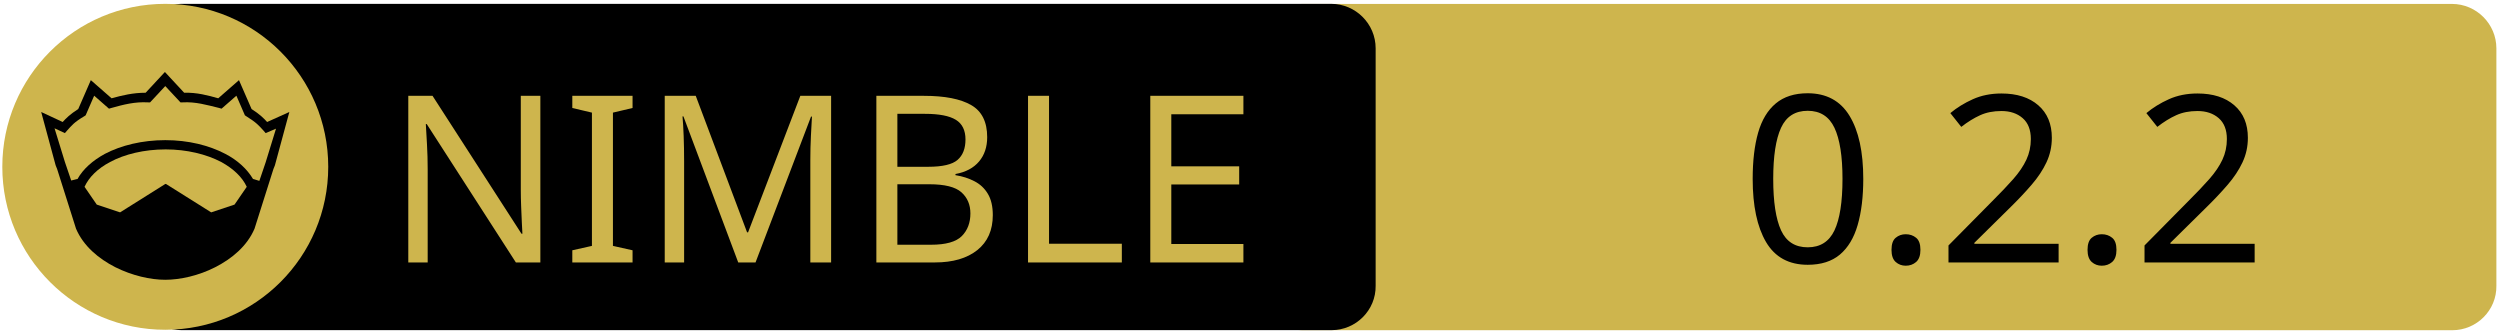
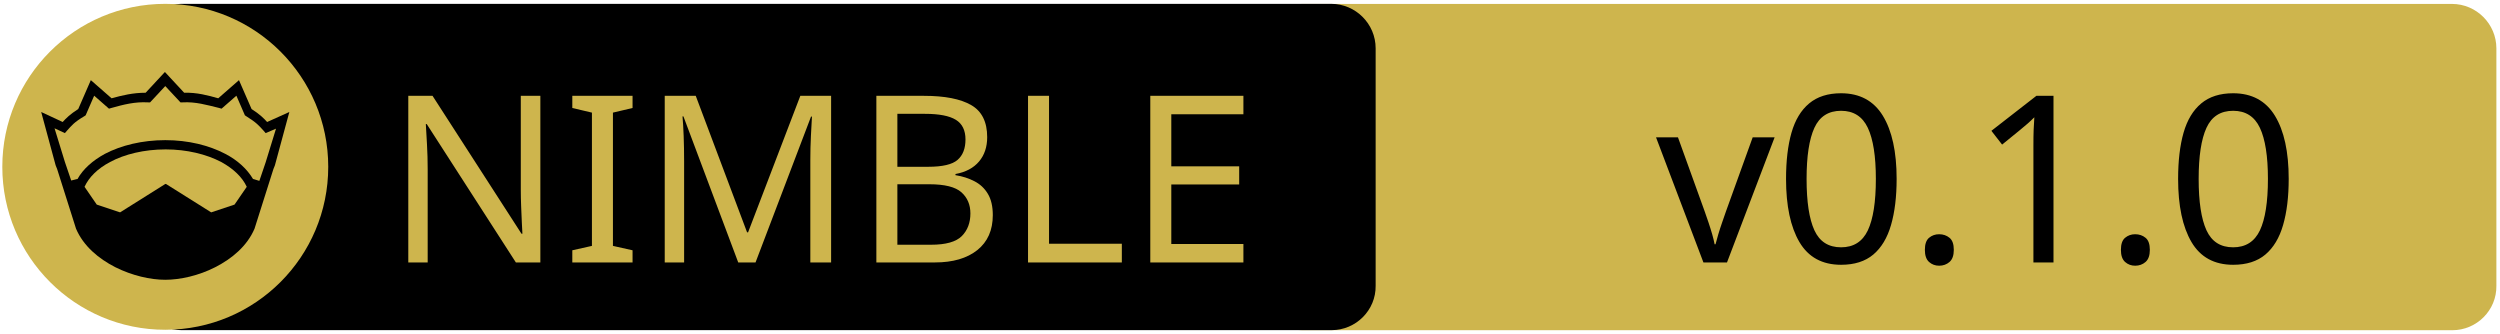
<svg xmlns="http://www.w3.org/2000/svg" xmlns:xlink="http://www.w3.org/1999/xlink" width="675" height="90" xml:space="preserve" version="1.1">
-   <a xlink:href="https://github.com/openpeeps/voodoo">
+   <a xlink:href="https://github.com/hanshs474/kavel-nim">
    <g>
      <path fill="#CEB54D" id="svg_15" d="m662.123,89.159l-310.5,0c-6.6,0 -12,-5.4 -12,-12l0,-64.1c0,-6.6 5.4,-12 12,-12l310.4,0c6.6,0 12,5.4 12,12l0,64.1c0.1,6.6 -5.3,12 -11.9,12z" />
      <path id="svg_1" d="m359.524,89.139l-310.5,0c-6.6,0 -12,-5.4 -12,-12l0,-64.1c0,-6.6 5.4,-12 12,-12l310.4,0c6.6,0 12,5.4 12,12l0,64.1c0.1,6.6 -5.3,12 -11.9,12z" />
      <rect id="svg_2" fill="none" height="45.9" width="315.3" class="st0" y="24.539" x="60.224" />
      <circle id="svg_4" fill="#CEB54D" r="44" cy="45.039" cx="44.624" class="st1" />
      <g id="XMLID_4_">
        <path id="svg_5" d="m78.124,30.239l-3.9,14.4l-0.4,1l-5.1,16.1c0,0 0,0 0,0c-2,4.7 -6.1,8.1 -10.6,10.4c-4.5,2.3 -9.5,3.4 -13.5,3.4c-4,0 -8.9,-1.1 -13.5,-3.4c-4.5,-2.3 -8.6,-5.7 -10.6,-10.4c0,0 0,0 0,0l-5.1,-16.1l-0.4,-1l-3.9,-14.4l5.8,2.7c0.9,-1 2,-2.1 4.2,-3.5l3.4,-7.8l5.6,4.9c2.9,-0.8 5.8,-1.5 9.2,-1.5l5.2,-5.6l5.2,5.6c3.4,-0.1 6.4,0.7 9.2,1.5l5.6,-4.9l3.4,7.8c2.2,1.4 3.3,2.5 4.2,3.5l6,-2.7z" />
        <g id="XMLID_6_">
          <g id="svg_6">
            <path id="svg_7" fill="#CEB54D" d="m66.624,50.439l-3.3,4.8l-6.3,2.1l-12.1,-7.6c-0.1,-0.1 -0.3,-0.1 -0.4,0l-12.1,7.6l-6.3,-2.1l-3.3,-4.8c1.2,-2.6 3.5,-4.9 6.9,-6.7c3.9,-2.1 9.2,-3.4 15,-3.4c5.7,0 11,1.3 15,3.4c3.3,1.8 5.7,4.1 6.9,6.7z" class="st1" />
          </g>
          <g id="svg_8" />
        </g>
        <g id="XMLID_5_">
          <g id="svg_9">
            <path id="svg_10" fill="#CEB54D" d="m74.524,34.739l-2.8,9.1l-1.7,5l-1.6,-0.5c0,0 -0.1,0 -0.1,0c-1.6,-2.7 -4.2,-5.1 -7.5,-6.8c-4.4,-2.3 -10,-3.7 -16.2,-3.7c-6.2,0 -11.9,1.4 -16.3,3.7c-3.3,1.8 -5.9,4.1 -7.4,6.8c0,0 -0.1,0 -0.1,0l-1.6,0.4l-1.7,-5l-2.8,-9.1l2.8,1.3l0.6,-0.7c1.2,-1.3 1.8,-2.2 4.7,-3.9l0.3,-0.2l2.3,-5.3l4,3.5l0.7,-0.2c3.2,-0.9 6.3,-1.7 9.8,-1.5l0.6,0l4.1,-4.4l4.1,4.4l0.6,0c3.5,-0.2 6.5,0.7 9.8,1.5l0.7,0.2l4,-3.5l2.3,5.3l0.3,0.2c2.9,1.8 3.5,2.6 4.7,3.9l0.6,0.7l2.8,-1.2z" class="st1" />
          </g>
          <g id="svg_11" />
        </g>
      </g>
      <text x="-442" y="-350.021" id="svg_16" font-size="63px" font-family="'PT Sans Caption', 'Tahoma', 'Helvetica Neue Medium', 'PT Sans', sans-serif" fill="#CEB54D" class="st1 st2 st3" transform="matrix(1 0 0 1 546.13 420.879)">NIMBLE</text>
-       <text x="-76.0" y="-350.012" id="svg_17" font-size="63.012px" font-family="'PT Sans Caption', 'Tahoma', 'Helvetica Neue Medium', 'PT Sans', sans-serif" fill="#000000" class="st1 st2 st3" transform="matrix(1 0 0 1 546.13 420.879)">0.2.2</text>
+       <text x="-99.0" y="-350.012" id="svg_17" font-size="63.012px" font-family="'PT Sans Caption', 'Tahoma', 'Helvetica Neue Medium', 'PT Sans', sans-serif" fill="#000000" class="st1 st2 st3" transform="matrix(1 0 0 1 546.13 420.879)">v0.1.0</text>
    </g>
  </a>
</svg>
